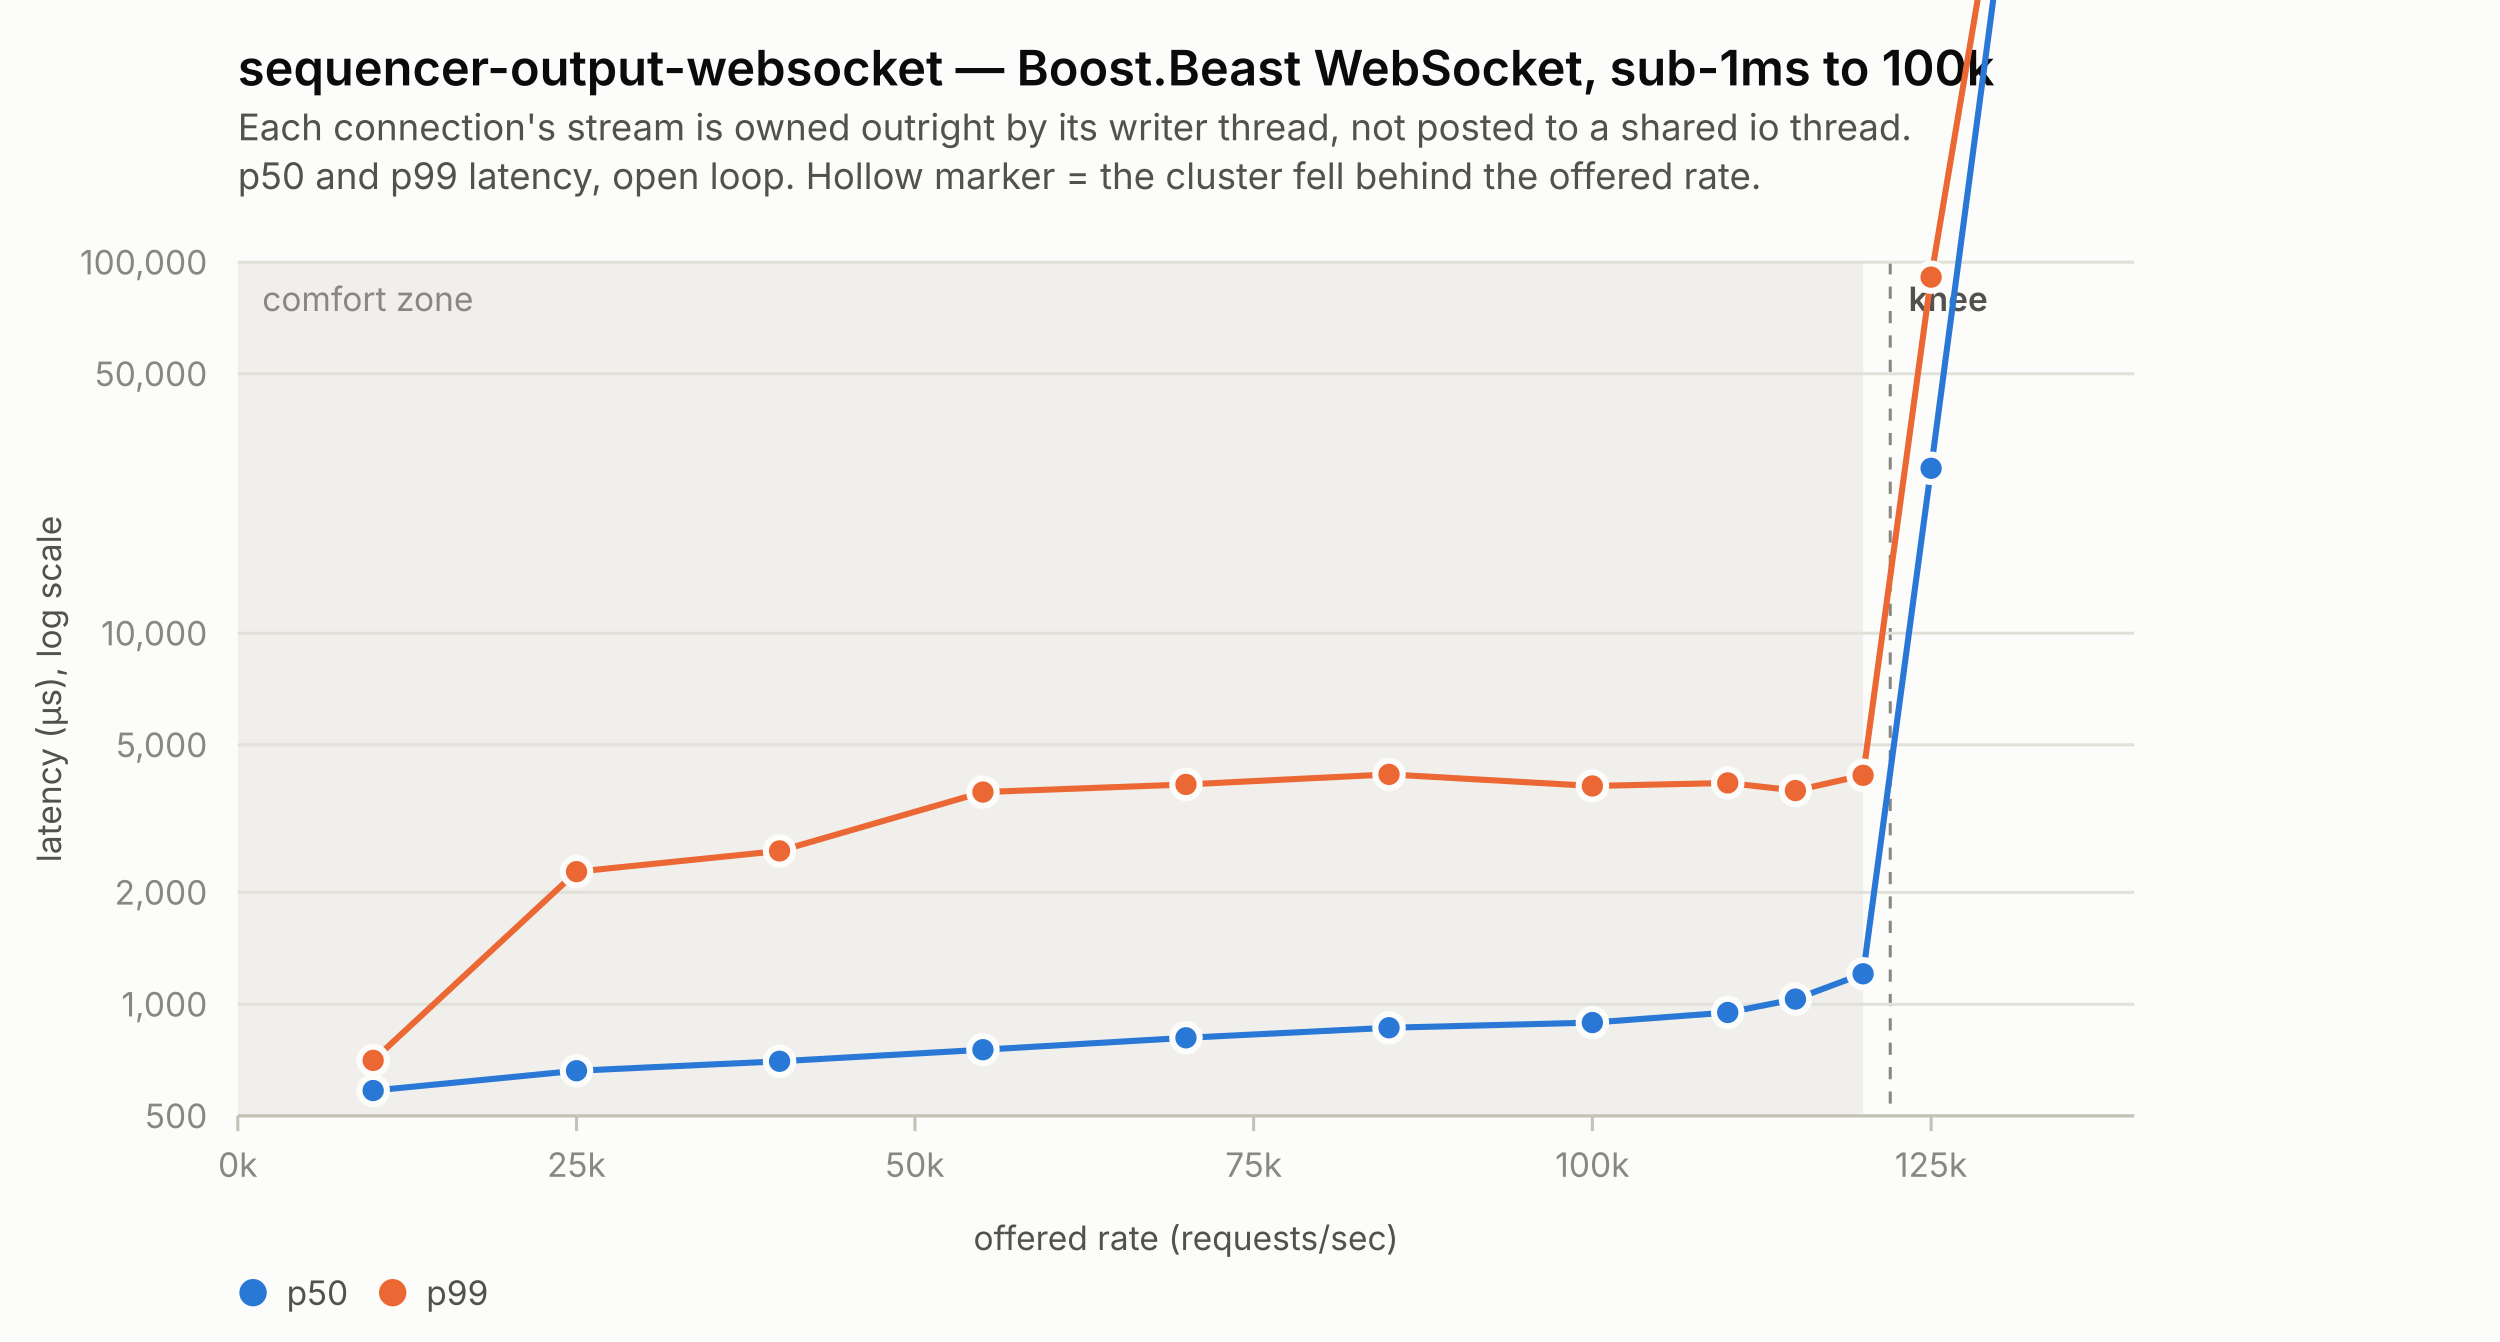
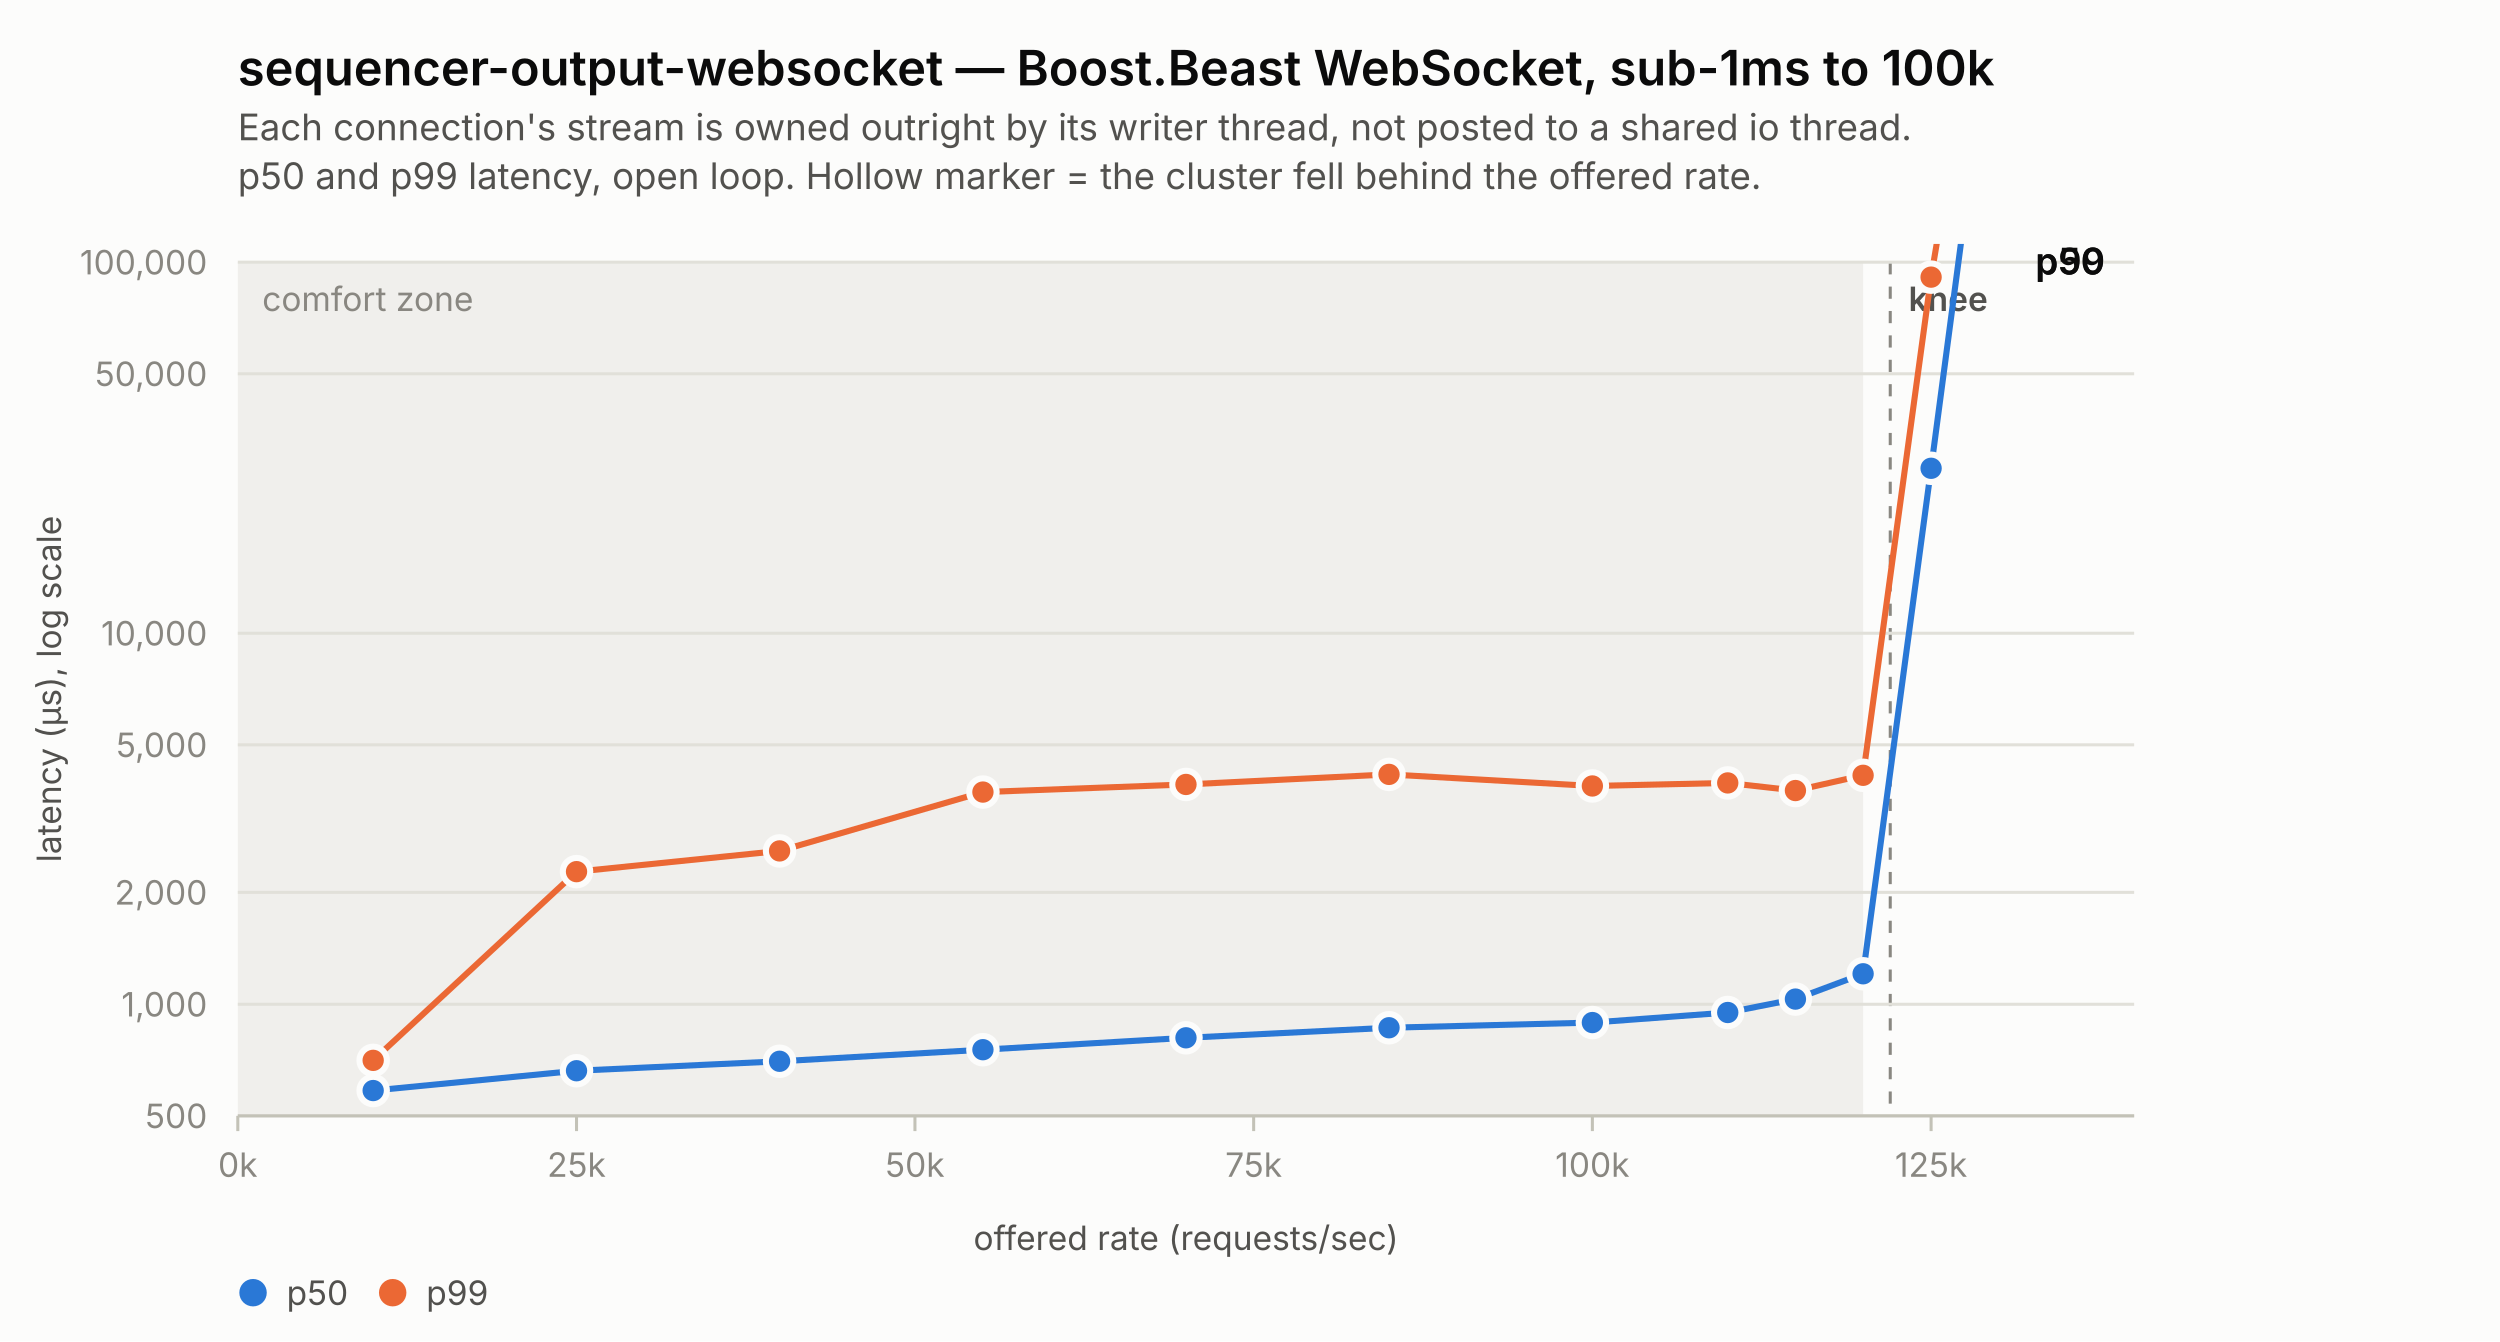
<svg xmlns="http://www.w3.org/2000/svg" width="820" height="440" viewBox="0 0 820 440" font-family="system-ui,-apple-system,&quot;Segoe UI&quot;,sans-serif" role="img" aria-label="sequencer-output-websocket — Boost.Beast WebSocket, sub-1ms to 100k">
  <rect width="820" height="440" fill="#fcfcfb" />
  <text x="78" y="28" font-size="16" font-weight="600" fill="#0b0b0b">sequencer-output-websocket — Boost.Beast WebSocket, sub-1ms to 100k</text>
  <text x="78" y="46" font-size="12" fill="#52514e">Each connection's stream is owned outright by its writer thread, not posted to a shared io thread.</text>
  <text x="78" y="62" font-size="12" fill="#52514e">p50 and p99 latency, open loop. Hollow marker = the cluster fell behind the offered rate.</text>
  <rect x="78" y="86" width="533.1" height="280" fill="#f0efec" />
  <text x="86" y="102" font-size="11" fill="#898781">comfort zone</text>
  <line x1="620.0" y1="86" x2="620.0" y2="366" stroke="#898781" stroke-width="1" stroke-dasharray="4 4" />
  <text x="626.0" y="102" font-size="11" font-weight="600" fill="#52514e">knee</text>
  <line x1="78" y1="366.0" x2="700" y2="366.0" stroke="#e1e0d9" stroke-width="1" />
  <text x="68" y="370.0" font-size="11" fill="#898781" text-anchor="end">500</text>
  <line x1="78" y1="329.4" x2="700" y2="329.4" stroke="#e1e0d9" stroke-width="1" />
  <text x="68" y="333.4" font-size="11" fill="#898781" text-anchor="end">1,000</text>
  <line x1="78" y1="292.7" x2="700" y2="292.7" stroke="#e1e0d9" stroke-width="1" />
  <text x="68" y="296.7" font-size="11" fill="#898781" text-anchor="end">2,000</text>
  <line x1="78" y1="244.3" x2="700" y2="244.3" stroke="#e1e0d9" stroke-width="1" />
  <text x="68" y="248.3" font-size="11" fill="#898781" text-anchor="end">5,000</text>
  <line x1="78" y1="207.7" x2="700" y2="207.7" stroke="#e1e0d9" stroke-width="1" />
  <text x="68" y="211.7" font-size="11" fill="#898781" text-anchor="end">10,000</text>
  <line x1="78" y1="122.6" x2="700" y2="122.6" stroke="#e1e0d9" stroke-width="1" />
  <text x="68" y="126.6" font-size="11" fill="#898781" text-anchor="end">50,000</text>
  <line x1="78" y1="86.0" x2="700" y2="86.0" stroke="#e1e0d9" stroke-width="1" />
  <text x="68" y="90.0" font-size="11" fill="#898781" text-anchor="end">100,000</text>
  <text x="20" y="226" font-size="11" fill="#52514e" text-anchor="middle" transform="rotate(-90 20 226)">latency (µs), log scale</text>
  <line x1="78" y1="366" x2="700" y2="366" stroke="#c3c2b7" stroke-width="1" />
  <line x1="78.0" y1="366" x2="78.0" y2="371" stroke="#c3c2b7" stroke-width="1" />
  <text x="78.0" y="386" font-size="11" fill="#898781" text-anchor="middle">0k</text>
  <line x1="189.1" y1="366" x2="189.1" y2="371" stroke="#c3c2b7" stroke-width="1" />
  <text x="189.1" y="386" font-size="11" fill="#898781" text-anchor="middle">25k</text>
  <line x1="300.1" y1="366" x2="300.1" y2="371" stroke="#c3c2b7" stroke-width="1" />
  <text x="300.1" y="386" font-size="11" fill="#898781" text-anchor="middle">50k</text>
  <line x1="411.2" y1="366" x2="411.2" y2="371" stroke="#c3c2b7" stroke-width="1" />
  <text x="411.2" y="386" font-size="11" fill="#898781" text-anchor="middle">75k</text>
  <line x1="522.3" y1="366" x2="522.3" y2="371" stroke="#c3c2b7" stroke-width="1" />
  <text x="522.3" y="386" font-size="11" fill="#898781" text-anchor="middle">100k</text>
  <line x1="633.4" y1="366" x2="633.4" y2="371" stroke="#c3c2b7" stroke-width="1" />
  <text x="633.4" y="386" font-size="11" fill="#898781" text-anchor="middle">125k</text>
  <text x="389" y="410" font-size="11" fill="#52514e" text-anchor="middle">offered rate (requests/sec)</text>
-   <path d="M122.4,347.8 L189.1,285.9 L255.7,279.1 L322.4,259.8 L389.0,257.3 L455.6,254.0 L522.3,257.8 L566.7,256.8 L588.9,259.3 L611.1,254.3 L633.4,90.9 L655.6,-41.4" fill="none" stroke="#eb6834" stroke-width="2" stroke-linejoin="round" stroke-linecap="round" />
-   <circle cx="122.4" cy="347.8" r="4.5" fill="#eb6834" stroke="#fcfcfb" stroke-width="2" />
-   <circle cx="189.1" cy="285.9" r="4.5" fill="#eb6834" stroke="#fcfcfb" stroke-width="2" />
-   <circle cx="255.7" cy="279.1" r="4.5" fill="#eb6834" stroke="#fcfcfb" stroke-width="2" />
-   <circle cx="322.4" cy="259.8" r="4.5" fill="#eb6834" stroke="#fcfcfb" stroke-width="2" />
-   <circle cx="389.0" cy="257.3" r="4.5" fill="#eb6834" stroke="#fcfcfb" stroke-width="2" />
-   <circle cx="455.6" cy="254.0" r="4.5" fill="#eb6834" stroke="#fcfcfb" stroke-width="2" />
-   <circle cx="522.3" cy="257.8" r="4.5" fill="#eb6834" stroke="#fcfcfb" stroke-width="2" />
-   <circle cx="566.7" cy="256.8" r="4.5" fill="#eb6834" stroke="#fcfcfb" stroke-width="2" />
-   <circle cx="588.9" cy="259.3" r="4.5" fill="#eb6834" stroke="#fcfcfb" stroke-width="2" />
-   <circle cx="611.1" cy="254.3" r="4.5" fill="#eb6834" stroke="#fcfcfb" stroke-width="2" />
-   <circle cx="633.4" cy="90.9" r="4.5" fill="#eb6834" stroke="#fcfcfb" stroke-width="2" />
-   <circle cx="655.6" cy="-41.4" r="4.5" fill="#fcfcfb" stroke="#eb6834" stroke-width="2" />
-   <text x="667.6" y="-37.4" font-size="12" font-weight="600" fill="#0b0b0b">p99</text>
-   <path d="M122.4,357.7 L189.1,351.2 L255.7,348.1 L322.4,344.3 L389.0,340.4 L455.6,337.1 L522.3,335.4 L566.7,332.1 L588.9,327.7 L611.1,319.4 L633.4,153.6 L655.6,-13.8" fill="none" stroke="#2a78d6" stroke-width="2" stroke-linejoin="round" stroke-linecap="round" />
-   <circle cx="122.4" cy="357.7" r="4.5" fill="#2a78d6" stroke="#fcfcfb" stroke-width="2" />
-   <circle cx="189.1" cy="351.2" r="4.5" fill="#2a78d6" stroke="#fcfcfb" stroke-width="2" />
-   <circle cx="255.7" cy="348.1" r="4.5" fill="#2a78d6" stroke="#fcfcfb" stroke-width="2" />
-   <circle cx="322.4" cy="344.3" r="4.5" fill="#2a78d6" stroke="#fcfcfb" stroke-width="2" />
-   <circle cx="389.0" cy="340.4" r="4.5" fill="#2a78d6" stroke="#fcfcfb" stroke-width="2" />
-   <circle cx="455.6" cy="337.1" r="4.5" fill="#2a78d6" stroke="#fcfcfb" stroke-width="2" />
-   <circle cx="522.3" cy="335.4" r="4.5" fill="#2a78d6" stroke="#fcfcfb" stroke-width="2" />
-   <circle cx="566.7" cy="332.1" r="4.5" fill="#2a78d6" stroke="#fcfcfb" stroke-width="2" />
-   <circle cx="588.9" cy="327.7" r="4.5" fill="#2a78d6" stroke="#fcfcfb" stroke-width="2" />
-   <circle cx="611.1" cy="319.4" r="4.5" fill="#2a78d6" stroke="#fcfcfb" stroke-width="2" />
-   <circle cx="633.4" cy="153.6" r="4.5" fill="#2a78d6" stroke="#fcfcfb" stroke-width="2" />
-   <circle cx="655.6" cy="-13.8" r="4.5" fill="#fcfcfb" stroke="#2a78d6" stroke-width="2" />
-   <text x="667.6" y="-9.8" font-size="12" font-weight="600" fill="#0b0b0b">p50</text>
+   <defs>
+     <clipPath id="plot">
+       <rect x="72" y="80" width="634" height="292" />
+     </clipPath>
+   </defs>
+   <g clip-path="url(#plot)">
+     <path d="M122.4,347.8 L189.1,285.9 L255.7,279.1 L322.4,259.8 L389.0,257.3 L455.6,254.0 L522.3,257.8 L566.7,256.8 L588.9,259.3 L611.1,254.3 L633.4,90.9 L655.6,-41.4" fill="none" stroke="#eb6834" stroke-width="2" stroke-linejoin="round" stroke-linecap="round" />
+     <circle cx="122.4" cy="347.8" r="4.5" fill="#eb6834" stroke="#fcfcfb" stroke-width="2" />
+     <circle cx="189.1" cy="285.9" r="4.5" fill="#eb6834" stroke="#fcfcfb" stroke-width="2" />
+     <circle cx="255.7" cy="279.1" r="4.5" fill="#eb6834" stroke="#fcfcfb" stroke-width="2" />
+     <circle cx="322.4" cy="259.8" r="4.5" fill="#eb6834" stroke="#fcfcfb" stroke-width="2" />
+     <circle cx="389.0" cy="257.3" r="4.5" fill="#eb6834" stroke="#fcfcfb" stroke-width="2" />
+     <circle cx="455.6" cy="254.0" r="4.5" fill="#eb6834" stroke="#fcfcfb" stroke-width="2" />
+     <circle cx="522.3" cy="257.8" r="4.5" fill="#eb6834" stroke="#fcfcfb" stroke-width="2" />
+     <circle cx="566.7" cy="256.8" r="4.5" fill="#eb6834" stroke="#fcfcfb" stroke-width="2" />
+     <circle cx="588.9" cy="259.3" r="4.5" fill="#eb6834" stroke="#fcfcfb" stroke-width="2" />
+     <circle cx="611.1" cy="254.3" r="4.5" fill="#eb6834" stroke="#fcfcfb" stroke-width="2" />
+     <circle cx="633.4" cy="90.9" r="4.5" fill="#eb6834" stroke="#fcfcfb" stroke-width="2" />
+     <circle cx="655.6" cy="-41.4" r="4.5" fill="#fcfcfb" stroke="#eb6834" stroke-width="2" />
+     <path d="M122.4,357.7 L189.1,351.2 L255.7,348.1 L322.4,344.3 L389.0,340.4 L455.6,337.1 L522.3,335.4 L566.7,332.1 L588.9,327.7 L611.1,319.4 L633.4,153.6 L655.6,-13.8" fill="none" stroke="#2a78d6" stroke-width="2" stroke-linejoin="round" stroke-linecap="round" />
+     <circle cx="122.4" cy="357.7" r="4.5" fill="#2a78d6" stroke="#fcfcfb" stroke-width="2" />
+     <circle cx="189.1" cy="351.2" r="4.5" fill="#2a78d6" stroke="#fcfcfb" stroke-width="2" />
+     <circle cx="255.7" cy="348.1" r="4.5" fill="#2a78d6" stroke="#fcfcfb" stroke-width="2" />
+     <circle cx="322.4" cy="344.3" r="4.5" fill="#2a78d6" stroke="#fcfcfb" stroke-width="2" />
+     <circle cx="389.0" cy="340.4" r="4.5" fill="#2a78d6" stroke="#fcfcfb" stroke-width="2" />
+     <circle cx="455.6" cy="337.1" r="4.5" fill="#2a78d6" stroke="#fcfcfb" stroke-width="2" />
+     <circle cx="522.3" cy="335.4" r="4.5" fill="#2a78d6" stroke="#fcfcfb" stroke-width="2" />
+     <circle cx="566.7" cy="332.1" r="4.5" fill="#2a78d6" stroke="#fcfcfb" stroke-width="2" />
+     <circle cx="588.9" cy="327.7" r="4.5" fill="#2a78d6" stroke="#fcfcfb" stroke-width="2" />
+     <circle cx="611.1" cy="319.4" r="4.5" fill="#2a78d6" stroke="#fcfcfb" stroke-width="2" />
+     <circle cx="633.4" cy="153.6" r="4.5" fill="#2a78d6" stroke="#fcfcfb" stroke-width="2" />
+     <circle cx="655.6" cy="-13.8" r="4.5" fill="#fcfcfb" stroke="#2a78d6" stroke-width="2" />
+   </g>
+   <text x="667.6" y="90.0" font-size="12" font-weight="600" fill="#0b0b0b">p99</text>
+   <text x="667.6" y="90.0" font-size="12" font-weight="600" fill="#0b0b0b">p50</text>
  <circle cx="83" cy="424" r="4.5" fill="#2a78d6" />
  <text x="94" y="428" font-size="11" fill="#52514e">p50</text>
  <circle cx="128.8" cy="424" r="4.5" fill="#eb6834" />
  <text x="139.8" y="428" font-size="11" fill="#52514e">p99</text>
</svg>
